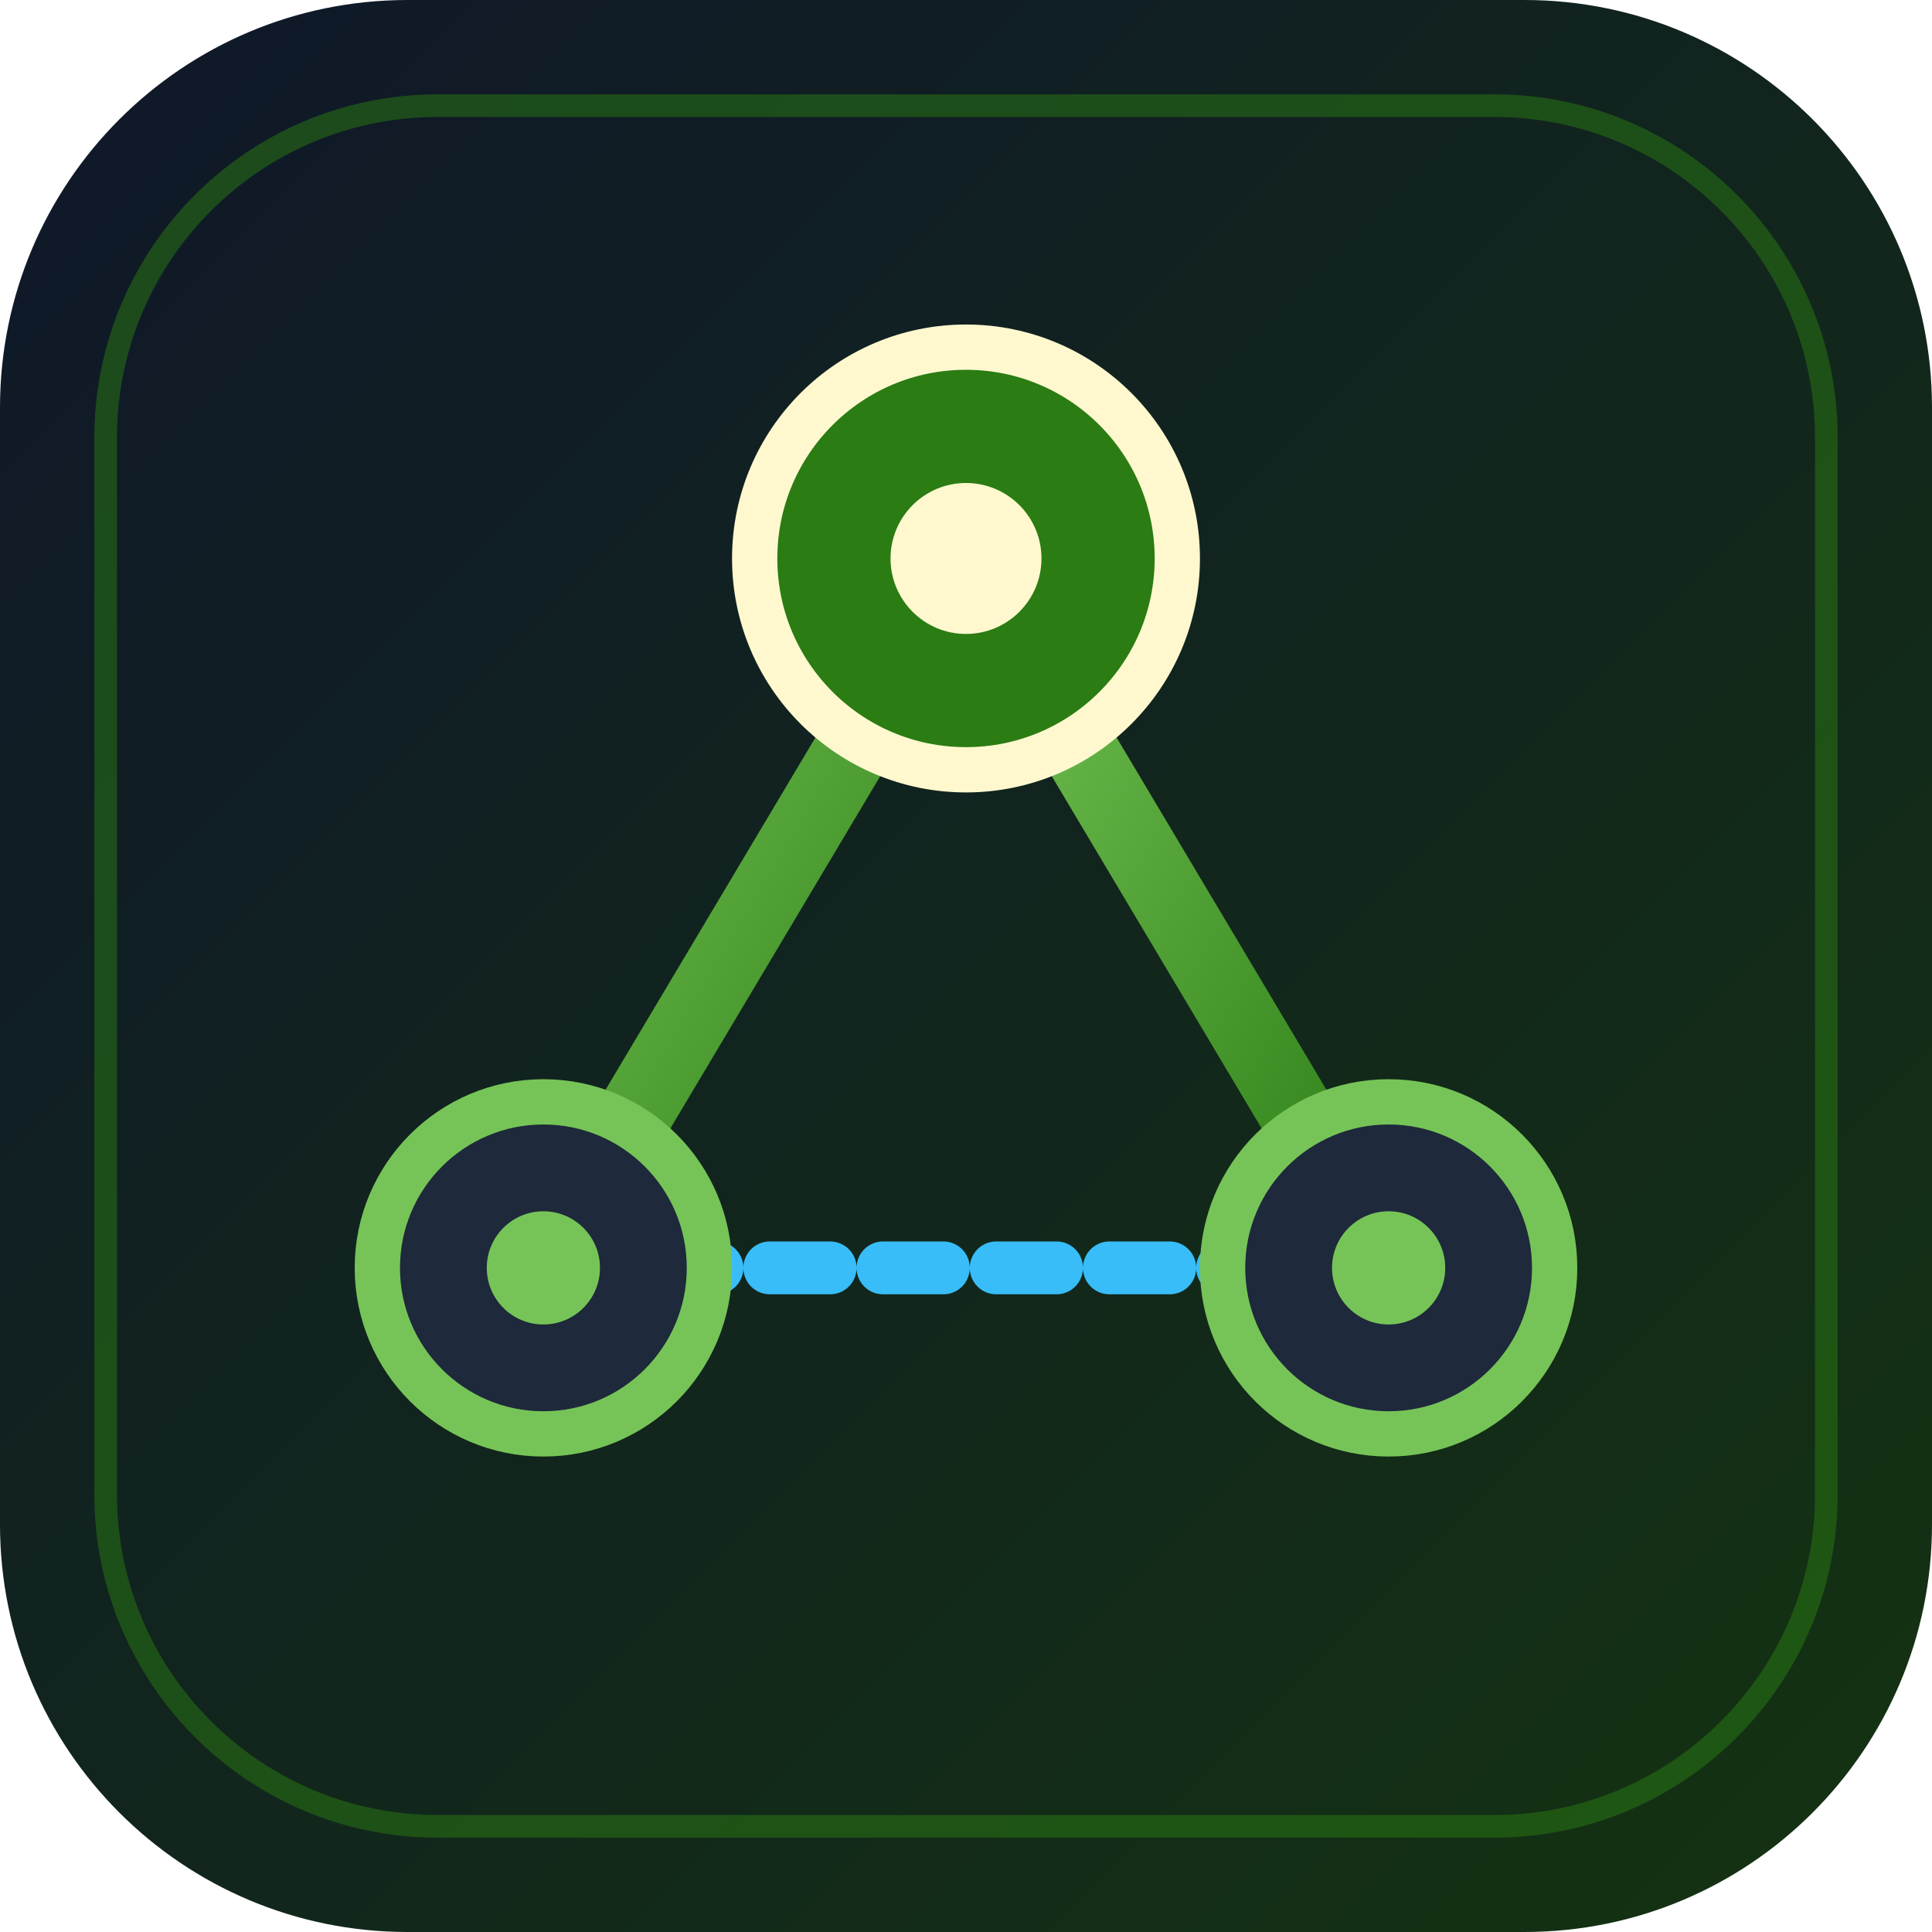
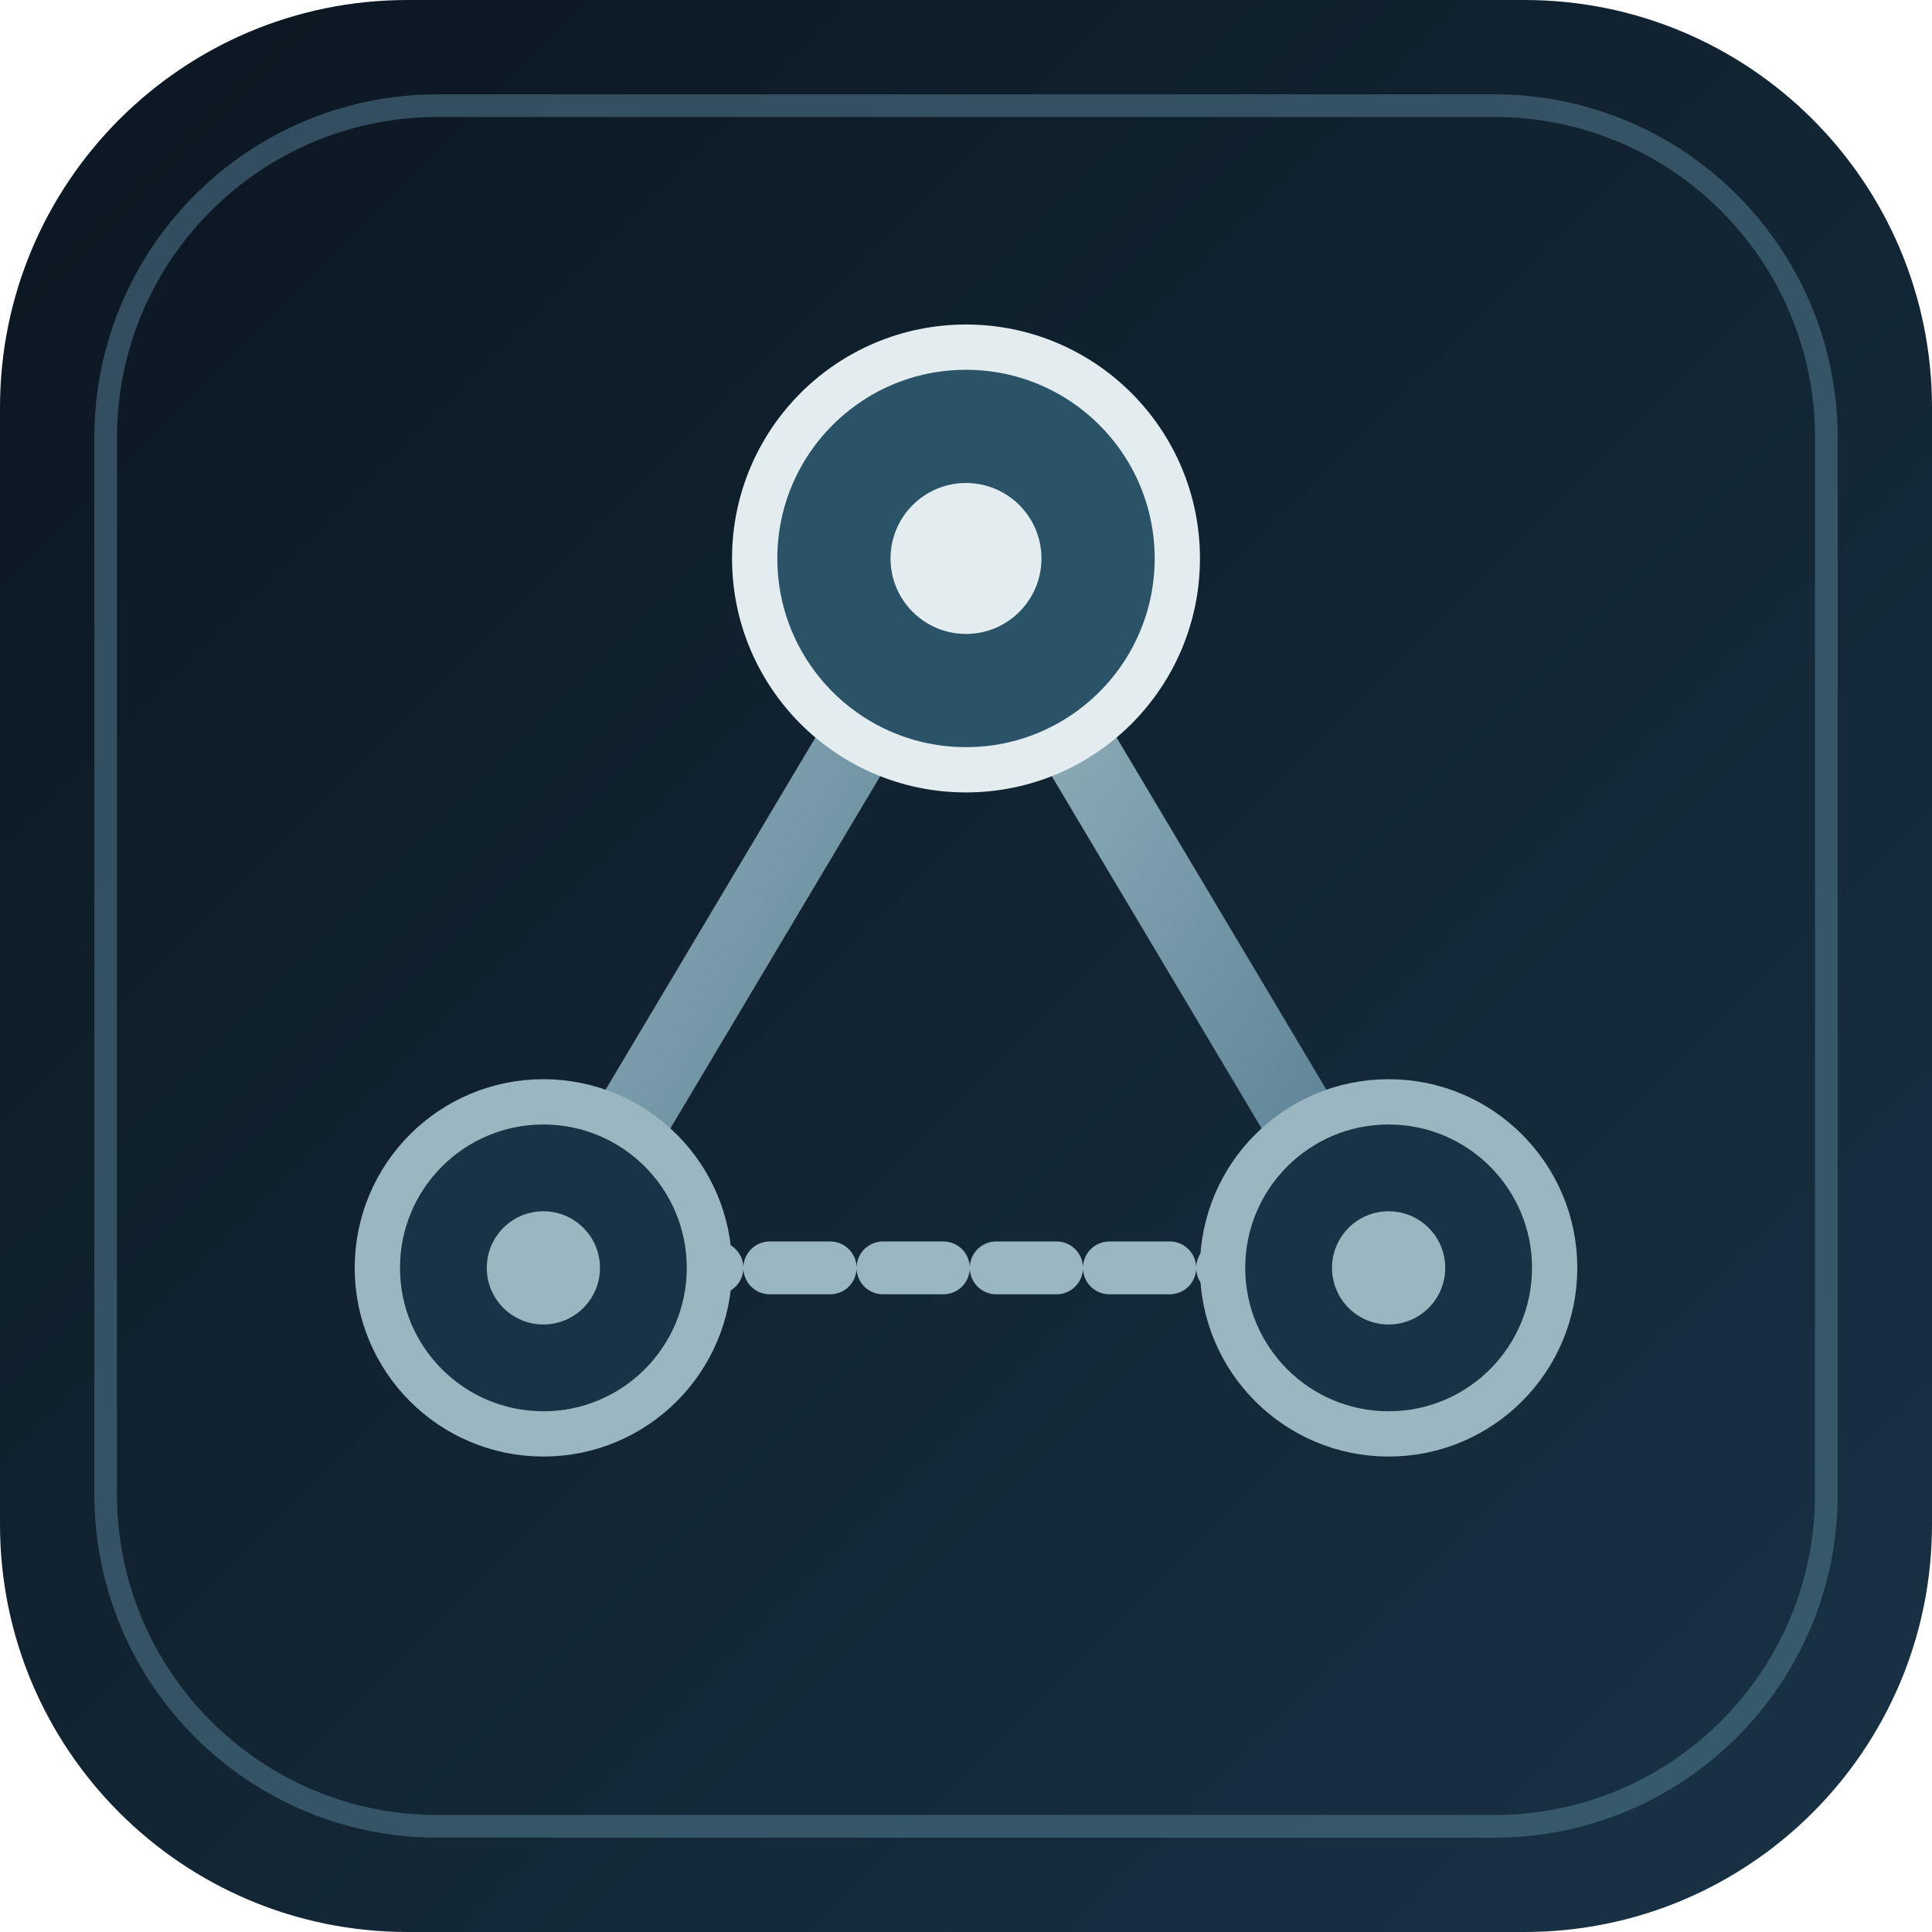
<svg xmlns="http://www.w3.org/2000/svg" viewBox="0 0 512 512" width="512" height="512">
  <defs>
    <linearGradient id="bgGrad" x1="0%" y1="0%" x2="100%" y2="100%">
-       <stop offset="0%" stop-color="#0f172a" />
-       <stop offset="100%" stop-color="#143311" />
+       <stop offset="0%" stop-color="#0b1620" />
+       <stop offset="100%" stop-color="#183346" />
    </linearGradient>
    <linearGradient id="linkGrad" x1="0%" y1="0%" x2="100%" y2="100%">
-       <stop offset="0%" stop-color="#76c457" />
-       <stop offset="100%" stop-color="#2a7c13" />
+       <stop offset="0%" stop-color="#9ab7c1" />
+       <stop offset="100%" stop-color="#537b8e" />
    </linearGradient>
  </defs>
  <rect width="512" height="512" rx="108" fill="url(#bgGrad)" />
-   <rect x="28" y="28" width="456" height="456" rx="88" fill="none" stroke="#2a7c13" stroke-width="6" stroke-opacity="0.5" />
+   <rect x="28" y="28" width="456" height="456" rx="88" fill="none" stroke="#537b8e" stroke-width="6" stroke-opacity="0.55" />
  <line x1="256" y1="148" x2="144" y2="336" stroke="url(#linkGrad)" stroke-width="20" stroke-linecap="round" />
  <line x1="256" y1="148" x2="368" y2="336" stroke="url(#linkGrad)" stroke-width="20" stroke-linecap="round" />
-   <line x1="144" y1="336" x2="368" y2="336" stroke="#38bdf8" stroke-width="14" stroke-linecap="round" stroke-dasharray="16 14" />
-   <circle cx="256" cy="148" r="56" fill="#2a7c13" stroke="#fff8cf" stroke-width="12" />
-   <circle cx="256" cy="148" r="20" fill="#fff8cf" />
-   <circle cx="144" cy="336" r="44" fill="#1e293b" stroke="#76c457" stroke-width="12" />
-   <circle cx="144" cy="336" r="15" fill="#76c457" />
-   <circle cx="368" cy="336" r="44" fill="#1e293b" stroke="#76c457" stroke-width="12" />
-   <circle cx="368" cy="336" r="15" fill="#76c457" />
+   <line x1="144" y1="336" x2="368" y2="336" stroke="#9ab7c1" stroke-width="14" stroke-linecap="round" stroke-dasharray="16 14" />
+   <circle cx="256" cy="148" r="56" fill="#2a5367" stroke="#e3edf0" stroke-width="12" />
+   <circle cx="256" cy="148" r="20" fill="#e3edf0" />
+   <circle cx="144" cy="336" r="44" fill="#183346" stroke="#9ab7c1" stroke-width="12" />
+   <circle cx="144" cy="336" r="15" fill="#9ab7c1" />
+   <circle cx="368" cy="336" r="44" fill="#183346" stroke="#9ab7c1" stroke-width="12" />
+   <circle cx="368" cy="336" r="15" fill="#9ab7c1" />
</svg>
